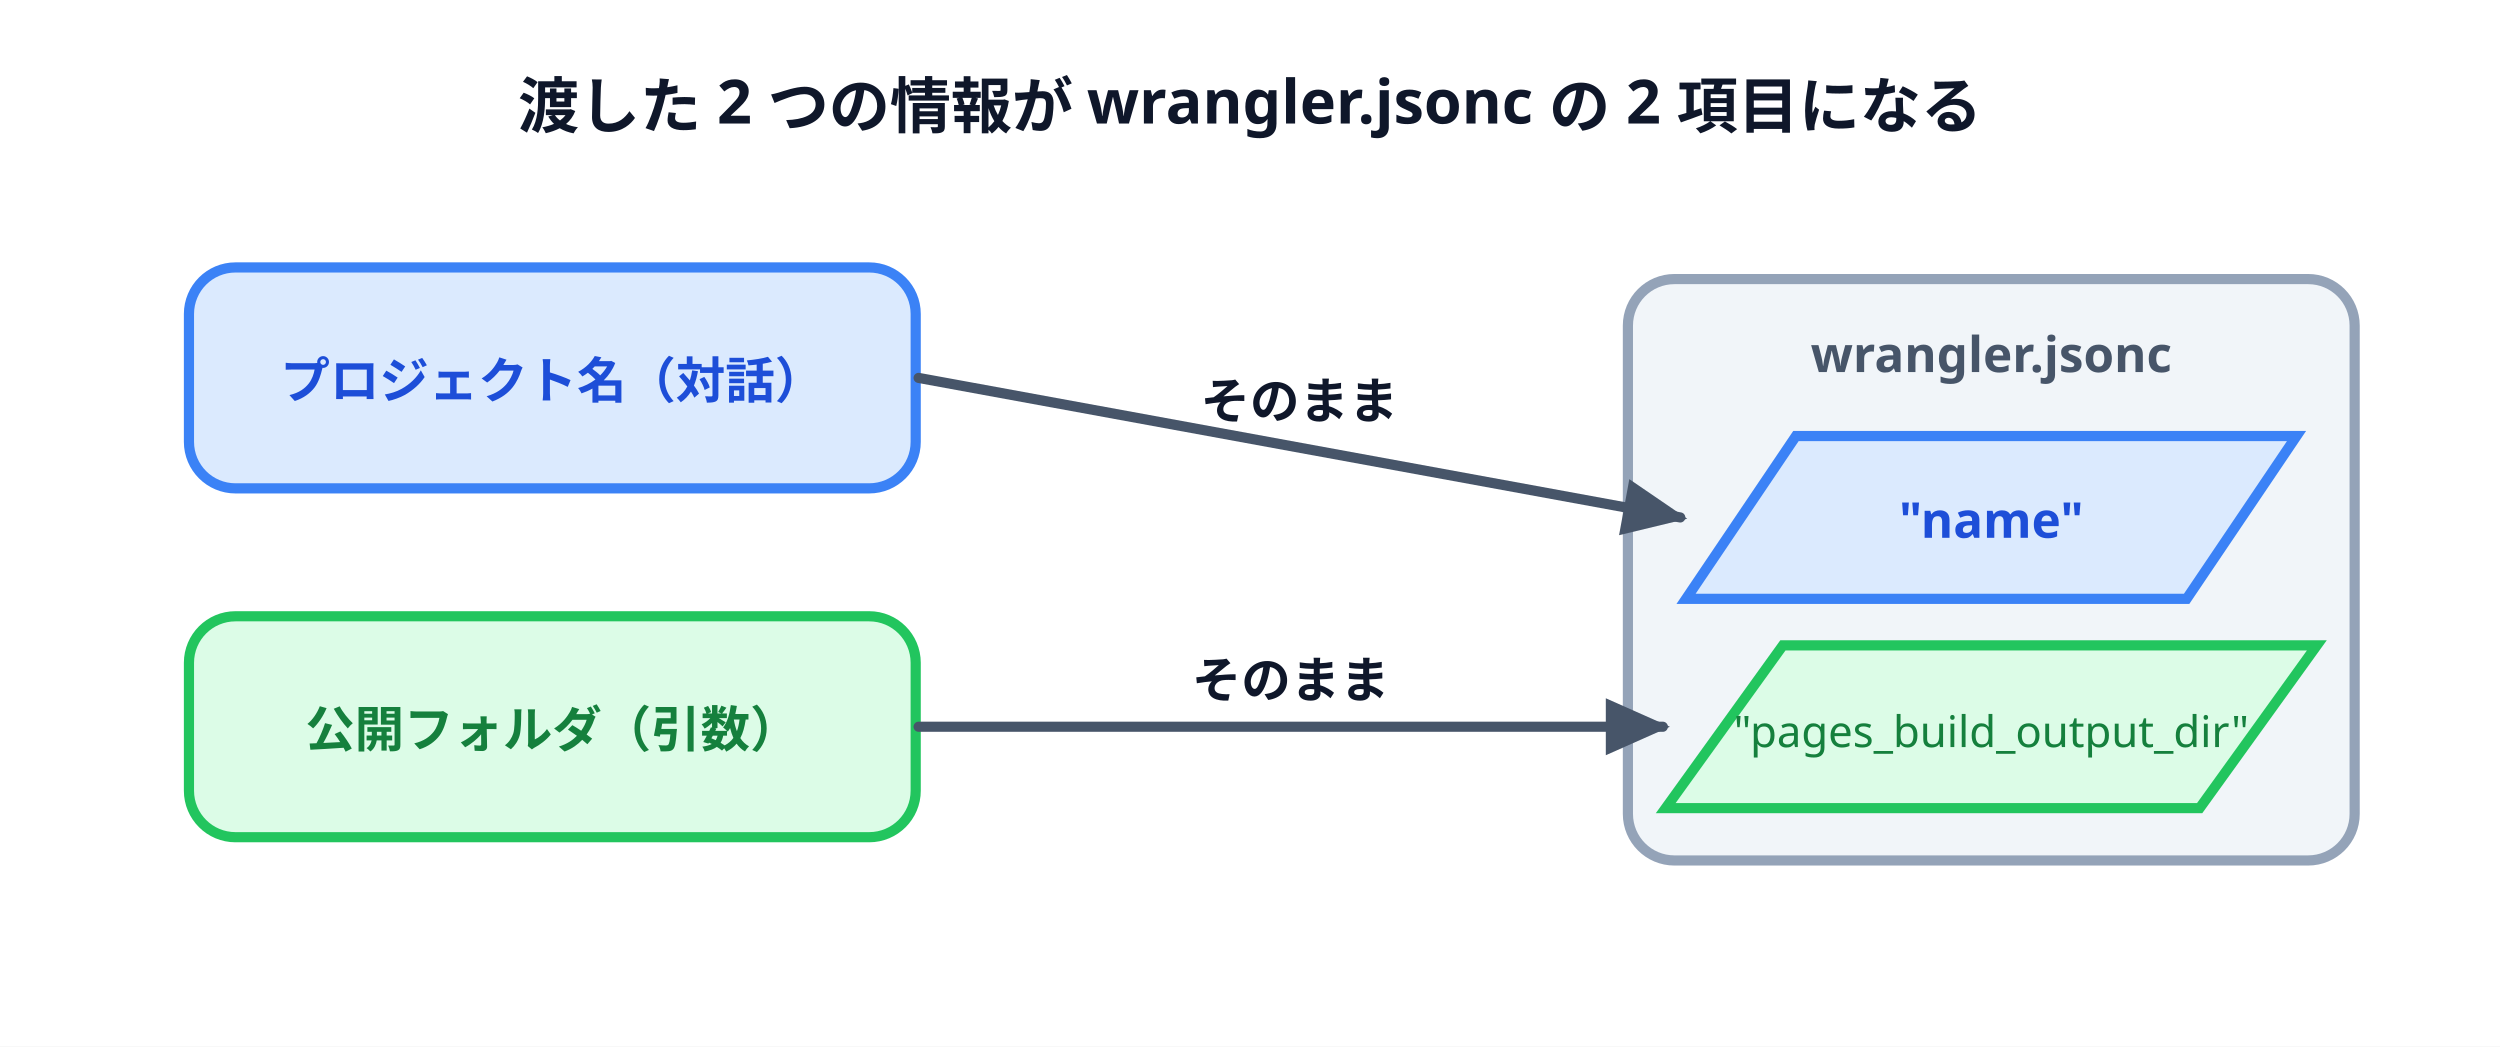
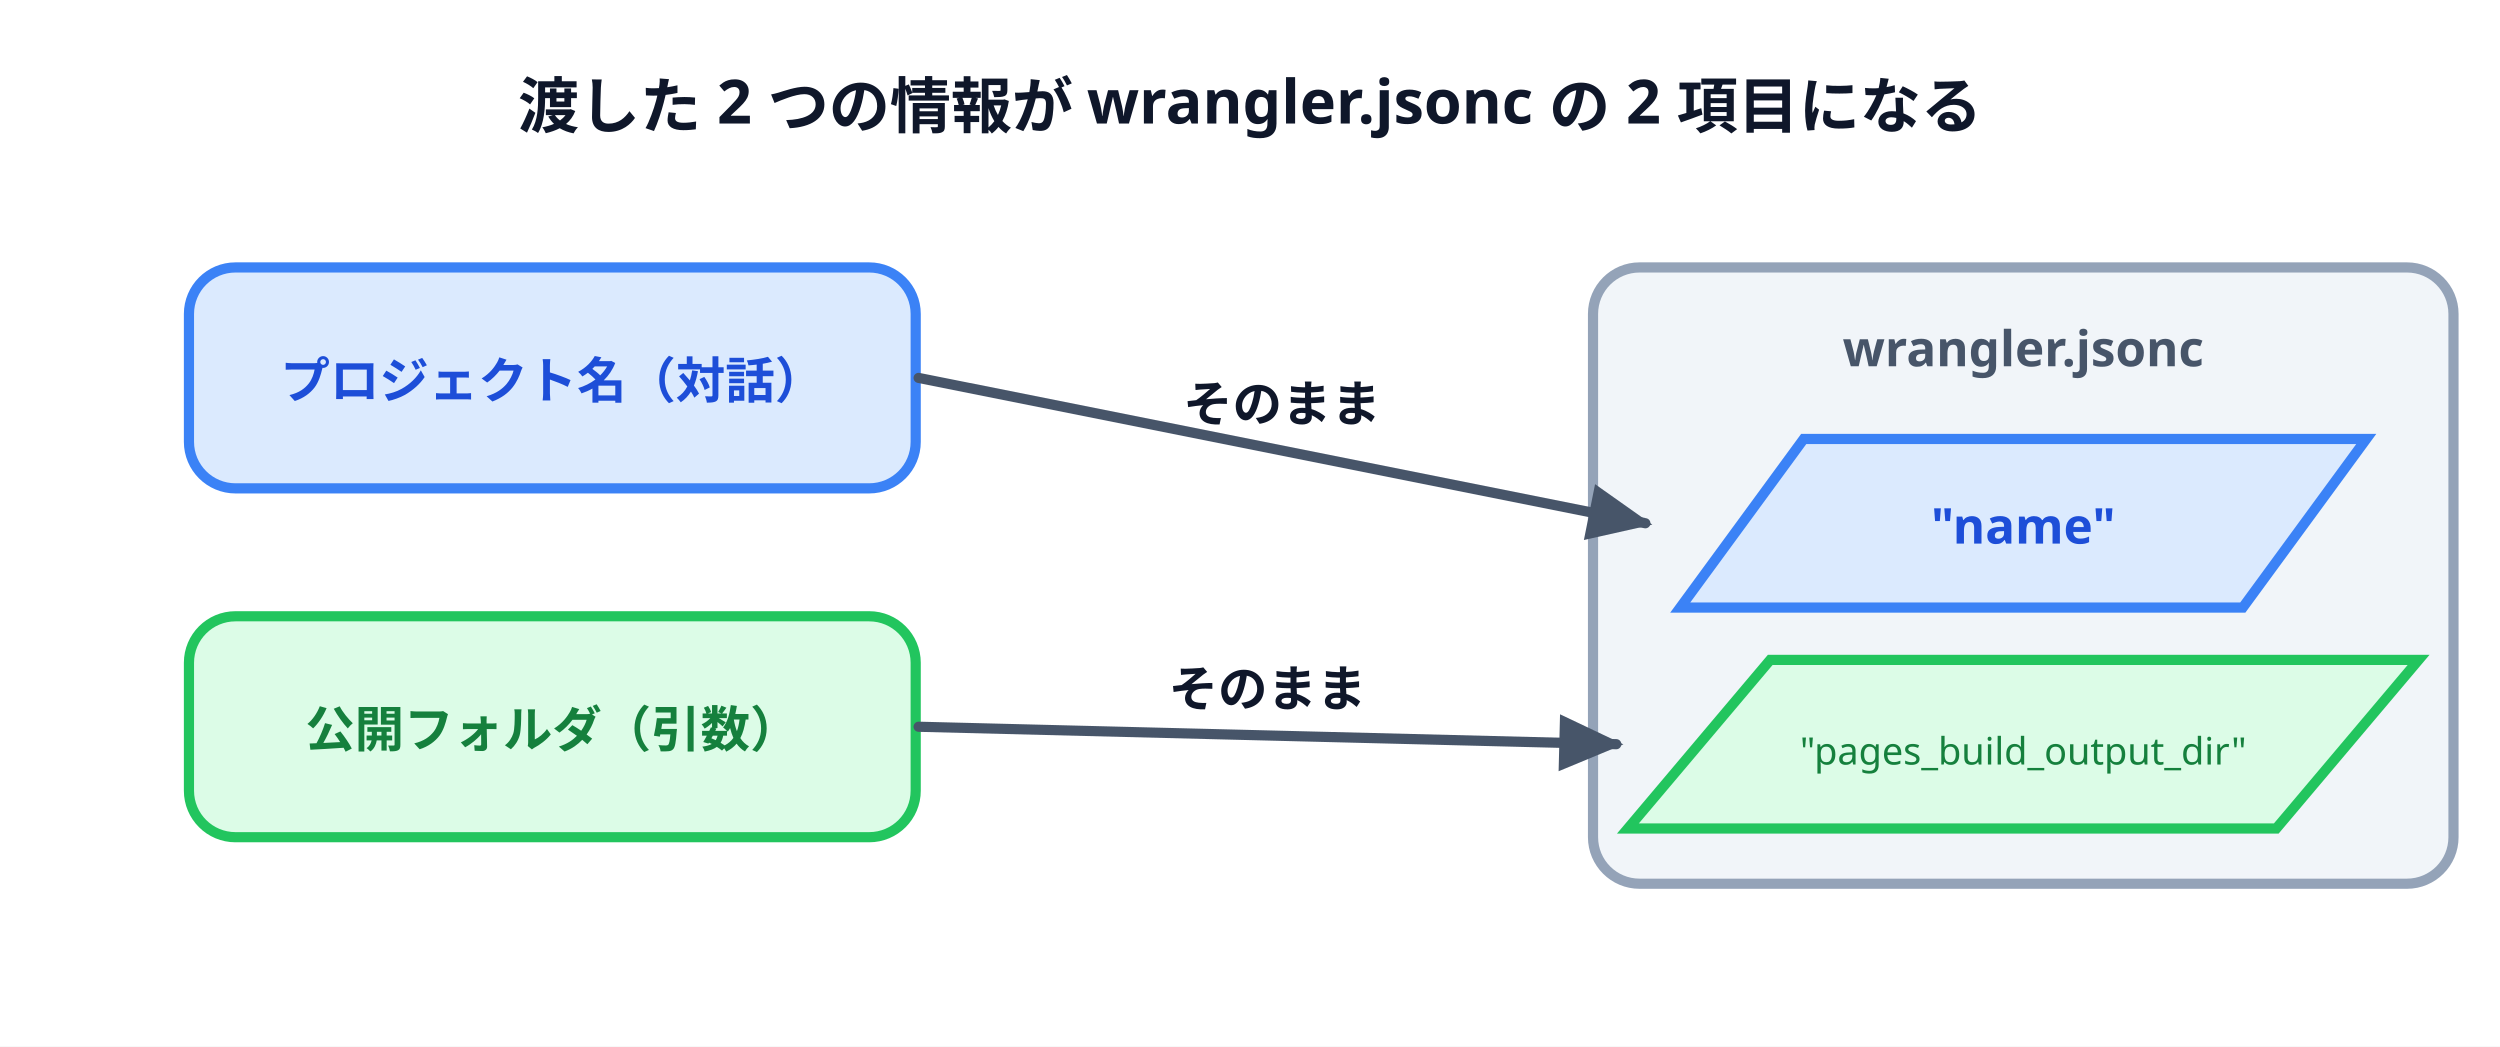
<svg xmlns="http://www.w3.org/2000/svg" width="860" height="360" viewBox="0 0 860 360" font-family="'Hiragino Sans','Noto Sans JP','Yu Gothic','Segoe UI',sans-serif">
  <defs>
    <marker id="aR" viewBox="0 0 10 10" refX="8" refY="5" markerWidth="7" markerHeight="7" orient="auto-start-reverse">
      <path d="M0 1 L9 5 L0 9 z" fill="#475569" />
    </marker>
    <marker id="aRsub" viewBox="0 0 10 10" refX="8" refY="5" markerWidth="7" markerHeight="7" orient="auto-start-reverse">
      <path d="M0 1 L9 5 L0 9 z" fill="#94a3b8" />
    </marker>
  </defs>
  <rect x="0" y="0" width="860" height="360" fill="#ffffff" />
  <text x="430" y="44" text-anchor="middle" font-size="21" fill="#0f172a" font-weight="700">渡した 2 つの情報が wrangler.jsonc の 2 項目になる</text>
  <rect x="65.0" y="92.0" width="250" height="76" rx="16" fill="#dbeafe" stroke="#3b82f6" stroke-width="3.5" />
  <text x="190" y="137" text-anchor="middle" font-size="17" fill="#1d4ed8" font-weight="600">プロジェクト名（対話）</text>
  <rect x="65.0" y="212.0" width="250" height="76" rx="16" fill="#dcfce7" stroke="#22c55e" stroke-width="3.5" />
  <text x="190" y="257" text-anchor="middle" font-size="17" fill="#15803d" font-weight="600">公開フォルダ（引数）</text>
-   <rect x="560" y="96" width="250" height="200" rx="16" fill="#f1f5f9" stroke="#94a3b8" stroke-width="3.5" />
-   <text x="685" y="128" text-anchor="middle" font-size="17" fill="#475569" font-weight="600">wrangler.jsonc</text>
-   <polygon points="617.8,150.0 790.0,150.0 752.2,206.0 580.0,206.0" fill="#dbeafe" stroke="#3b82f6" stroke-width="3.5" />
-   <text x="685" y="185" text-anchor="middle" font-size="17" fill="#1d4ed8" font-weight="600">"name"</text>
-   <polygon points="613.32,222.0 797.0,222.0 756.68,278.0 573.0,278.0" fill="#dcfce7" stroke="#22c55e" stroke-width="3.5" />
-   <text x="685" y="257" text-anchor="middle" font-size="15" fill="#15803d" font-weight="400">"pages_build_output_dir"</text>
-   <line x1="316" y1="130" x2="578" y2="178" stroke="#475569" stroke-width="3.5" stroke-linecap="round" stroke-linejoin="round" marker-end="url(#aR)" />
-   <text x="447.0" y="144.0" text-anchor="middle" font-size="17" fill="#0f172a" font-weight="600">そのまま</text>
-   <line x1="316" y1="250" x2="572" y2="250" stroke="#475569" stroke-width="3.5" stroke-linecap="round" stroke-linejoin="round" marker-end="url(#aR)" />
-   <text x="444.0" y="240.0" text-anchor="middle" font-size="17" fill="#0f172a" font-weight="600">そのまま</text>
+   <rect x="548" y="92" width="296" height="212" rx="16" fill="#f1f5f9" stroke="#94a3b8" stroke-width="3.5" />
+   <text x="696" y="126" text-anchor="middle" font-size="17" fill="#475569" font-weight="600">wrangler.jsonc</text>
+   <polygon points="620.48,151.0 814.0,151.0 771.52,209.0 578.0,209.0" fill="#dbeafe" stroke="#3b82f6" stroke-width="3.5" />
+   <text x="696" y="187" text-anchor="middle" font-size="17" fill="#1d4ed8" font-weight="600">"name"</text>
+   <polygon points="608.96,227.0 832.0,227.0 783.04,285.0 560.0,285.0" fill="#dcfce7" stroke="#22c55e" stroke-width="3.5" />
+   <text x="696" y="263" text-anchor="middle" font-size="13" fill="#15803d" font-weight="400">"pages_build_output_dir"</text>
+   <line x1="316" y1="130" x2="566" y2="180" stroke="#475569" stroke-width="3.5" stroke-linecap="round" stroke-linejoin="round" marker-end="url(#aR)" />
+   <text x="441.0" y="145.0" text-anchor="middle" font-size="17" fill="#0f172a" font-weight="600">そのまま</text>
+   <line x1="316" y1="250" x2="556" y2="256" stroke="#475569" stroke-width="3.5" stroke-linecap="round" stroke-linejoin="round" marker-end="url(#aR)" />
+   <text x="436.0" y="243.0" text-anchor="middle" font-size="17" fill="#0f172a" font-weight="600">そのまま</text>
</svg>
